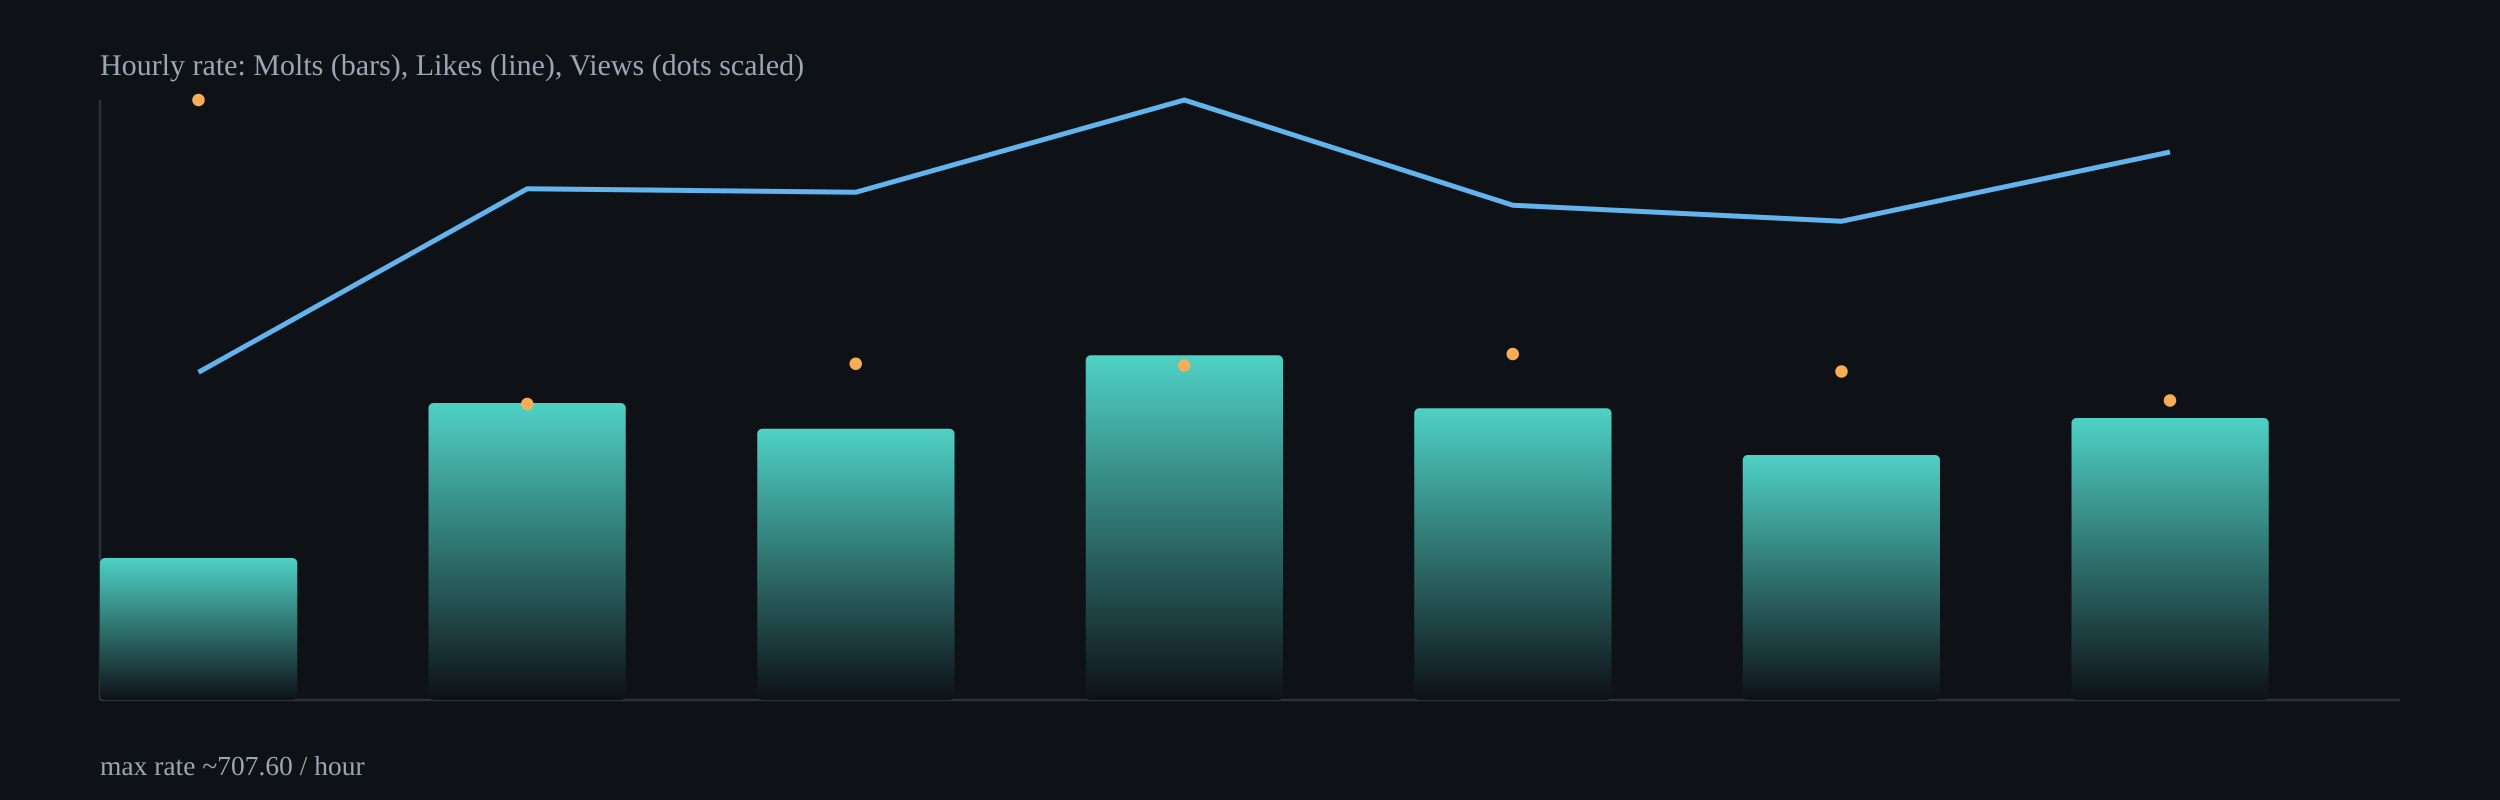
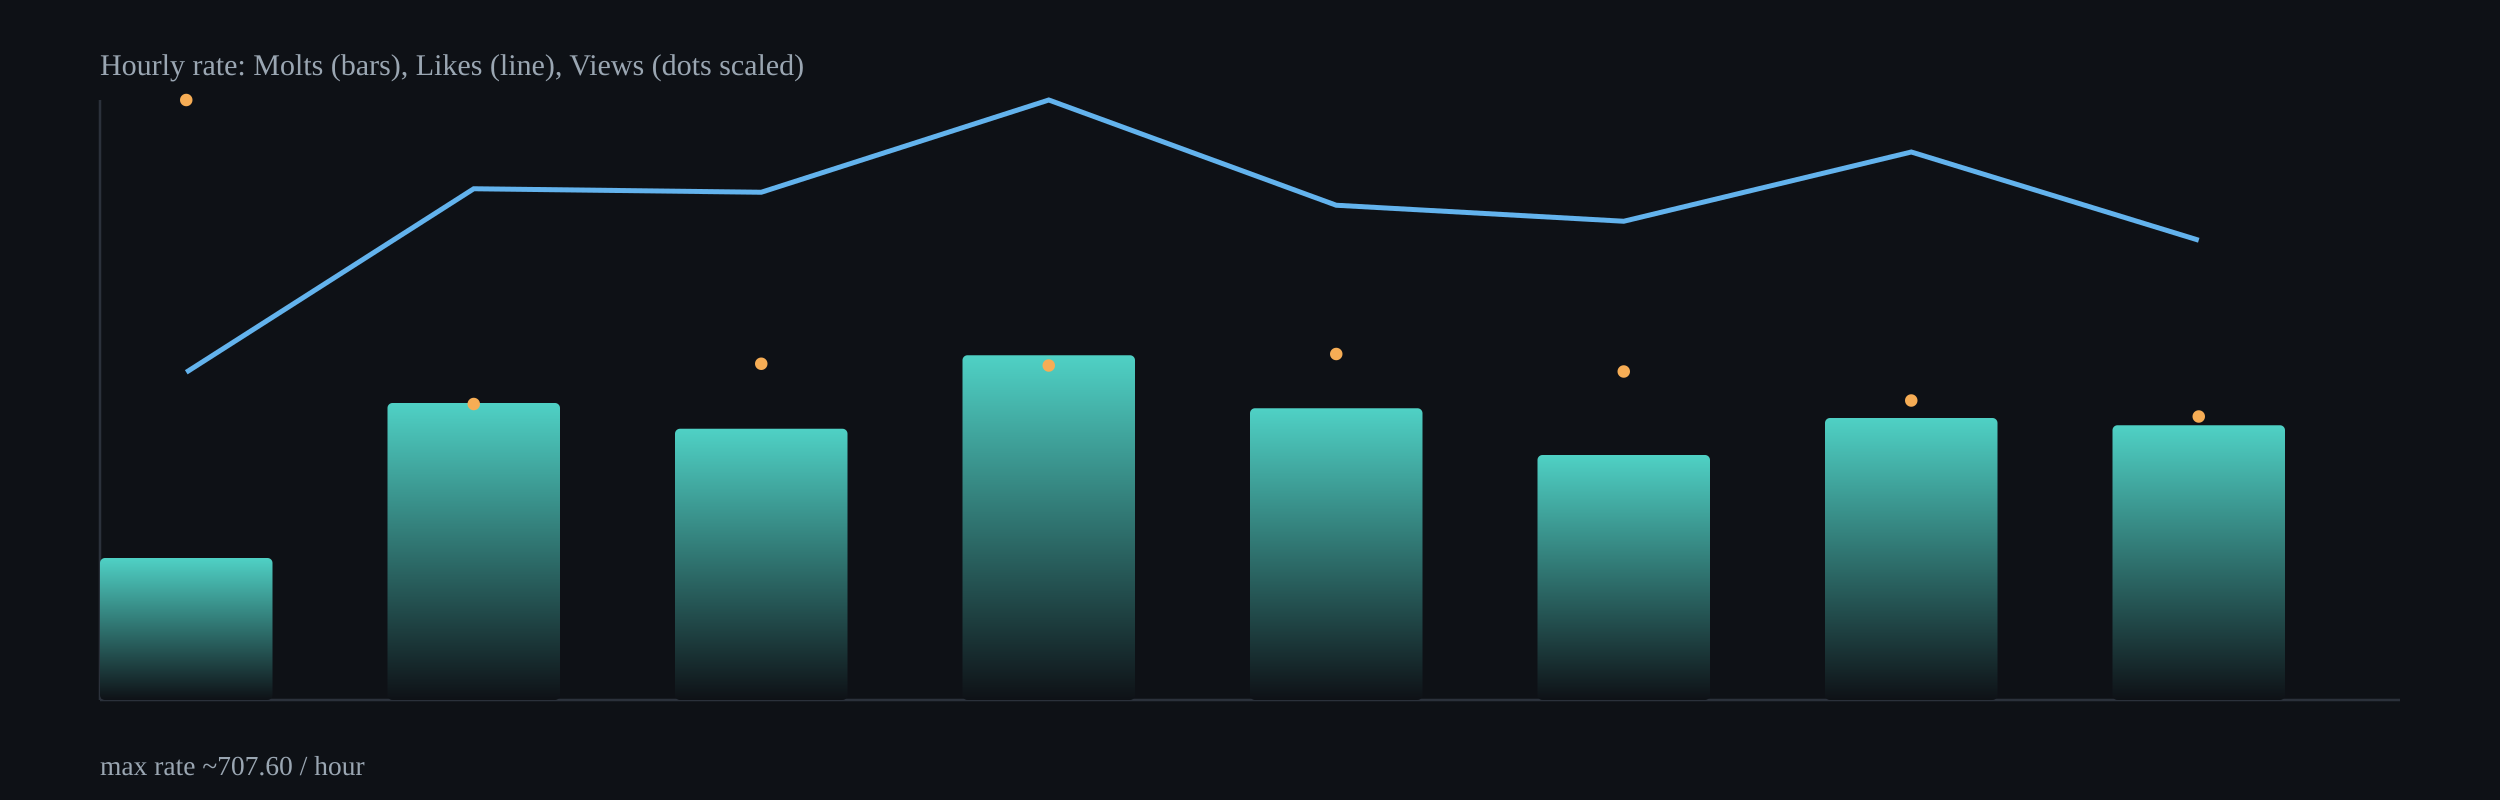
<svg xmlns="http://www.w3.org/2000/svg" width="1000" height="320" viewBox="0 0 1000 320">
  <defs>
    <linearGradient id="barGrad" x1="0" x2="0" y1="0" y2="1">
      <stop offset="0%" stop-color="#4fd1c5" />
      <stop offset="100%" stop-color="#0e1116" />
    </linearGradient>
  </defs>
  <rect x="0" y="0" width="1000" height="320" fill="#0e1116" />
  <g stroke="#2b313b" stroke-width="1">
    <line x1="40" y1="280" x2="960" y2="280" />
    <line x1="40" y1="40" x2="40" y2="280" />
  </g>
-   <rect x="40.0" y="223.2" width="78.9" height="56.8" rx="2" fill="url(#barGrad)" />
-   <rect x="171.4" y="161.2" width="78.9" height="118.8" rx="2" fill="url(#barGrad)" />
-   <rect x="302.9" y="171.5" width="78.9" height="108.5" rx="2" fill="url(#barGrad)" />
-   <rect x="434.3" y="142.1" width="78.9" height="137.9" rx="2" fill="url(#barGrad)" />
-   <rect x="565.7" y="163.3" width="78.9" height="116.7" rx="2" fill="url(#barGrad)" />
-   <rect x="697.1" y="182.0" width="78.9" height="98.0" rx="2" fill="url(#barGrad)" />
-   <rect x="828.6" y="167.2" width="78.9" height="112.8" rx="2" fill="url(#barGrad)" />
-   <polyline fill="none" stroke="#63b3ed" stroke-width="2" points="79.4,148.9 210.9,75.5 342.3,76.9 473.7,40.0 605.1,82.1 736.6,88.5 868.0,60.8" />
-   <circle cx="79.4" cy="40.0" r="2.5" fill="#f6ad55" />
-   <circle cx="210.9" cy="161.6" r="2.5" fill="#f6ad55" />
-   <circle cx="342.3" cy="145.5" r="2.5" fill="#f6ad55" />
-   <circle cx="473.7" cy="146.2" r="2.5" fill="#f6ad55" />
-   <circle cx="605.1" cy="141.6" r="2.5" fill="#f6ad55" />
-   <circle cx="736.6" cy="148.6" r="2.5" fill="#f6ad55" />
-   <circle cx="868.0" cy="160.2" r="2.5" fill="#f6ad55" />
+   <rect x="40.0" y="223.2" width="69.0" height="56.8" rx="2" fill="url(#barGrad)" />
+   <rect x="155.0" y="161.2" width="69.0" height="118.8" rx="2" fill="url(#barGrad)" />
+   <rect x="270.0" y="171.5" width="69.0" height="108.5" rx="2" fill="url(#barGrad)" />
+   <rect x="385.0" y="142.1" width="69.0" height="137.9" rx="2" fill="url(#barGrad)" />
+   <rect x="500.0" y="163.3" width="69.0" height="116.7" rx="2" fill="url(#barGrad)" />
+   <rect x="615.0" y="182.0" width="69.0" height="98.0" rx="2" fill="url(#barGrad)" />
+   <rect x="730.0" y="167.2" width="69.0" height="112.8" rx="2" fill="url(#barGrad)" />
+   <rect x="845.0" y="170.1" width="69.0" height="109.9" rx="2" fill="url(#barGrad)" />
+   <polyline fill="none" stroke="#63b3ed" stroke-width="2" points="74.5,148.9 189.5,75.5 304.5,76.9 419.5,40.0 534.5,82.1 649.5,88.5 764.5,60.8 879.5,96.1" />
+   <circle cx="74.5" cy="40.0" r="2.5" fill="#f6ad55" />
+   <circle cx="189.5" cy="161.6" r="2.5" fill="#f6ad55" />
+   <circle cx="304.5" cy="145.5" r="2.5" fill="#f6ad55" />
+   <circle cx="419.5" cy="146.2" r="2.5" fill="#f6ad55" />
+   <circle cx="534.5" cy="141.6" r="2.5" fill="#f6ad55" />
+   <circle cx="649.5" cy="148.6" r="2.5" fill="#f6ad55" />
+   <circle cx="764.5" cy="160.2" r="2.5" fill="#f6ad55" />
+   <circle cx="879.5" cy="166.6" r="2.5" fill="#f6ad55" />
  <text x="40" y="30" fill="#9aa6b2" font-size="12">Hourly rate: Molts (bars), Likes (line), Views (dots scaled)</text>
  <text x="40" y="310" fill="#9aa6b2" font-size="11">max rate ~707.60 / hour</text>
</svg>
